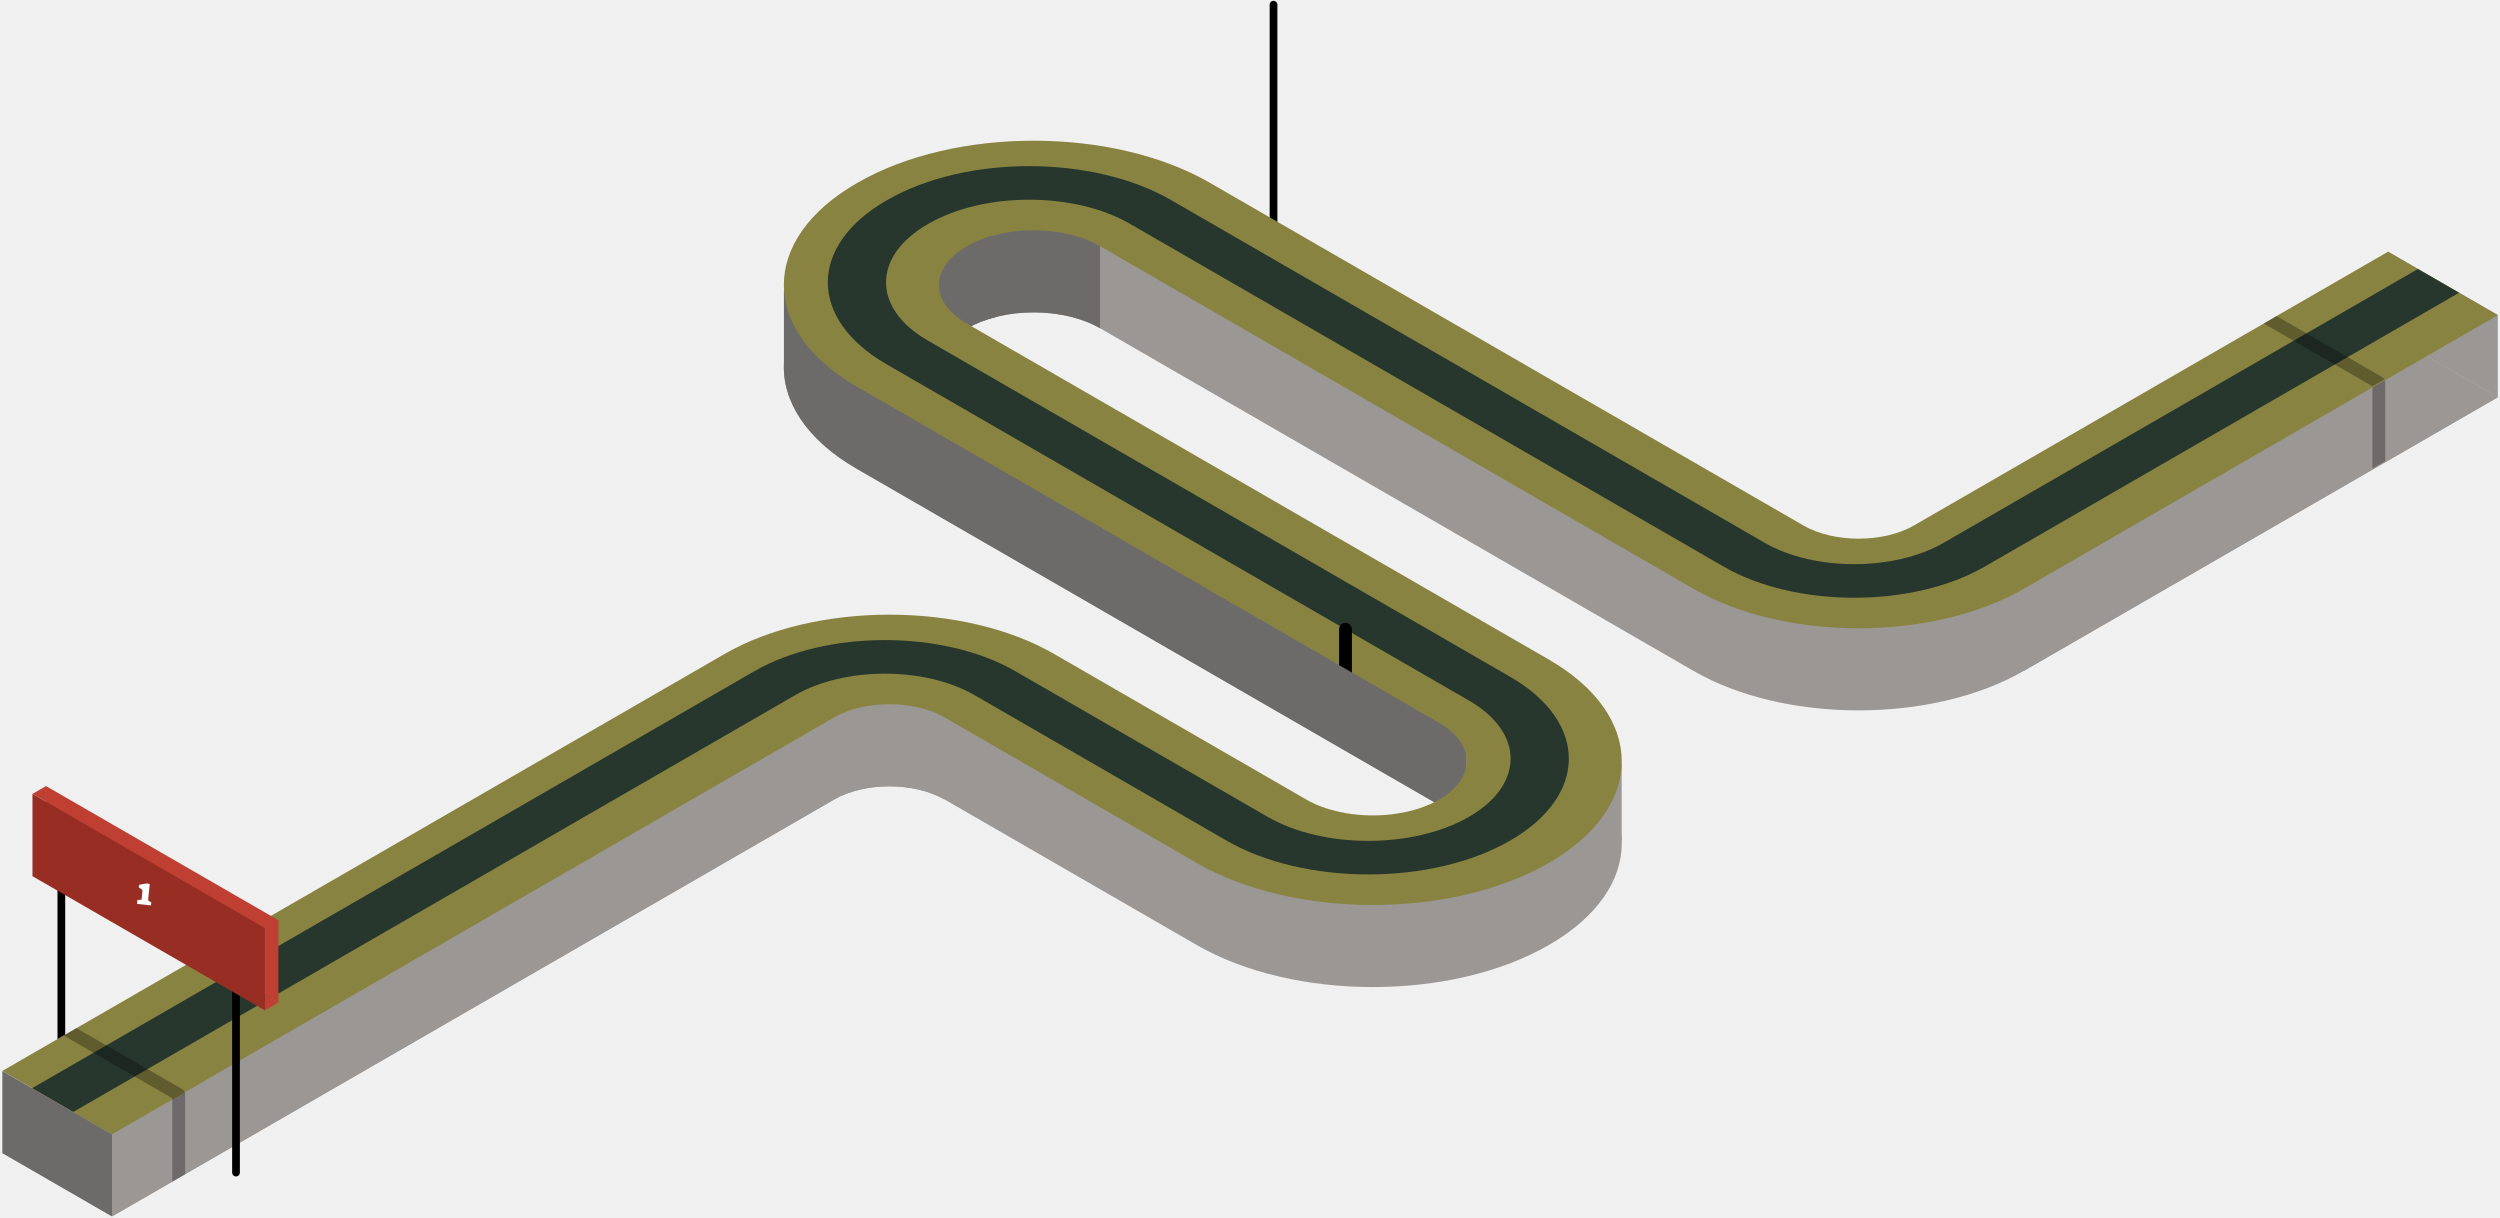
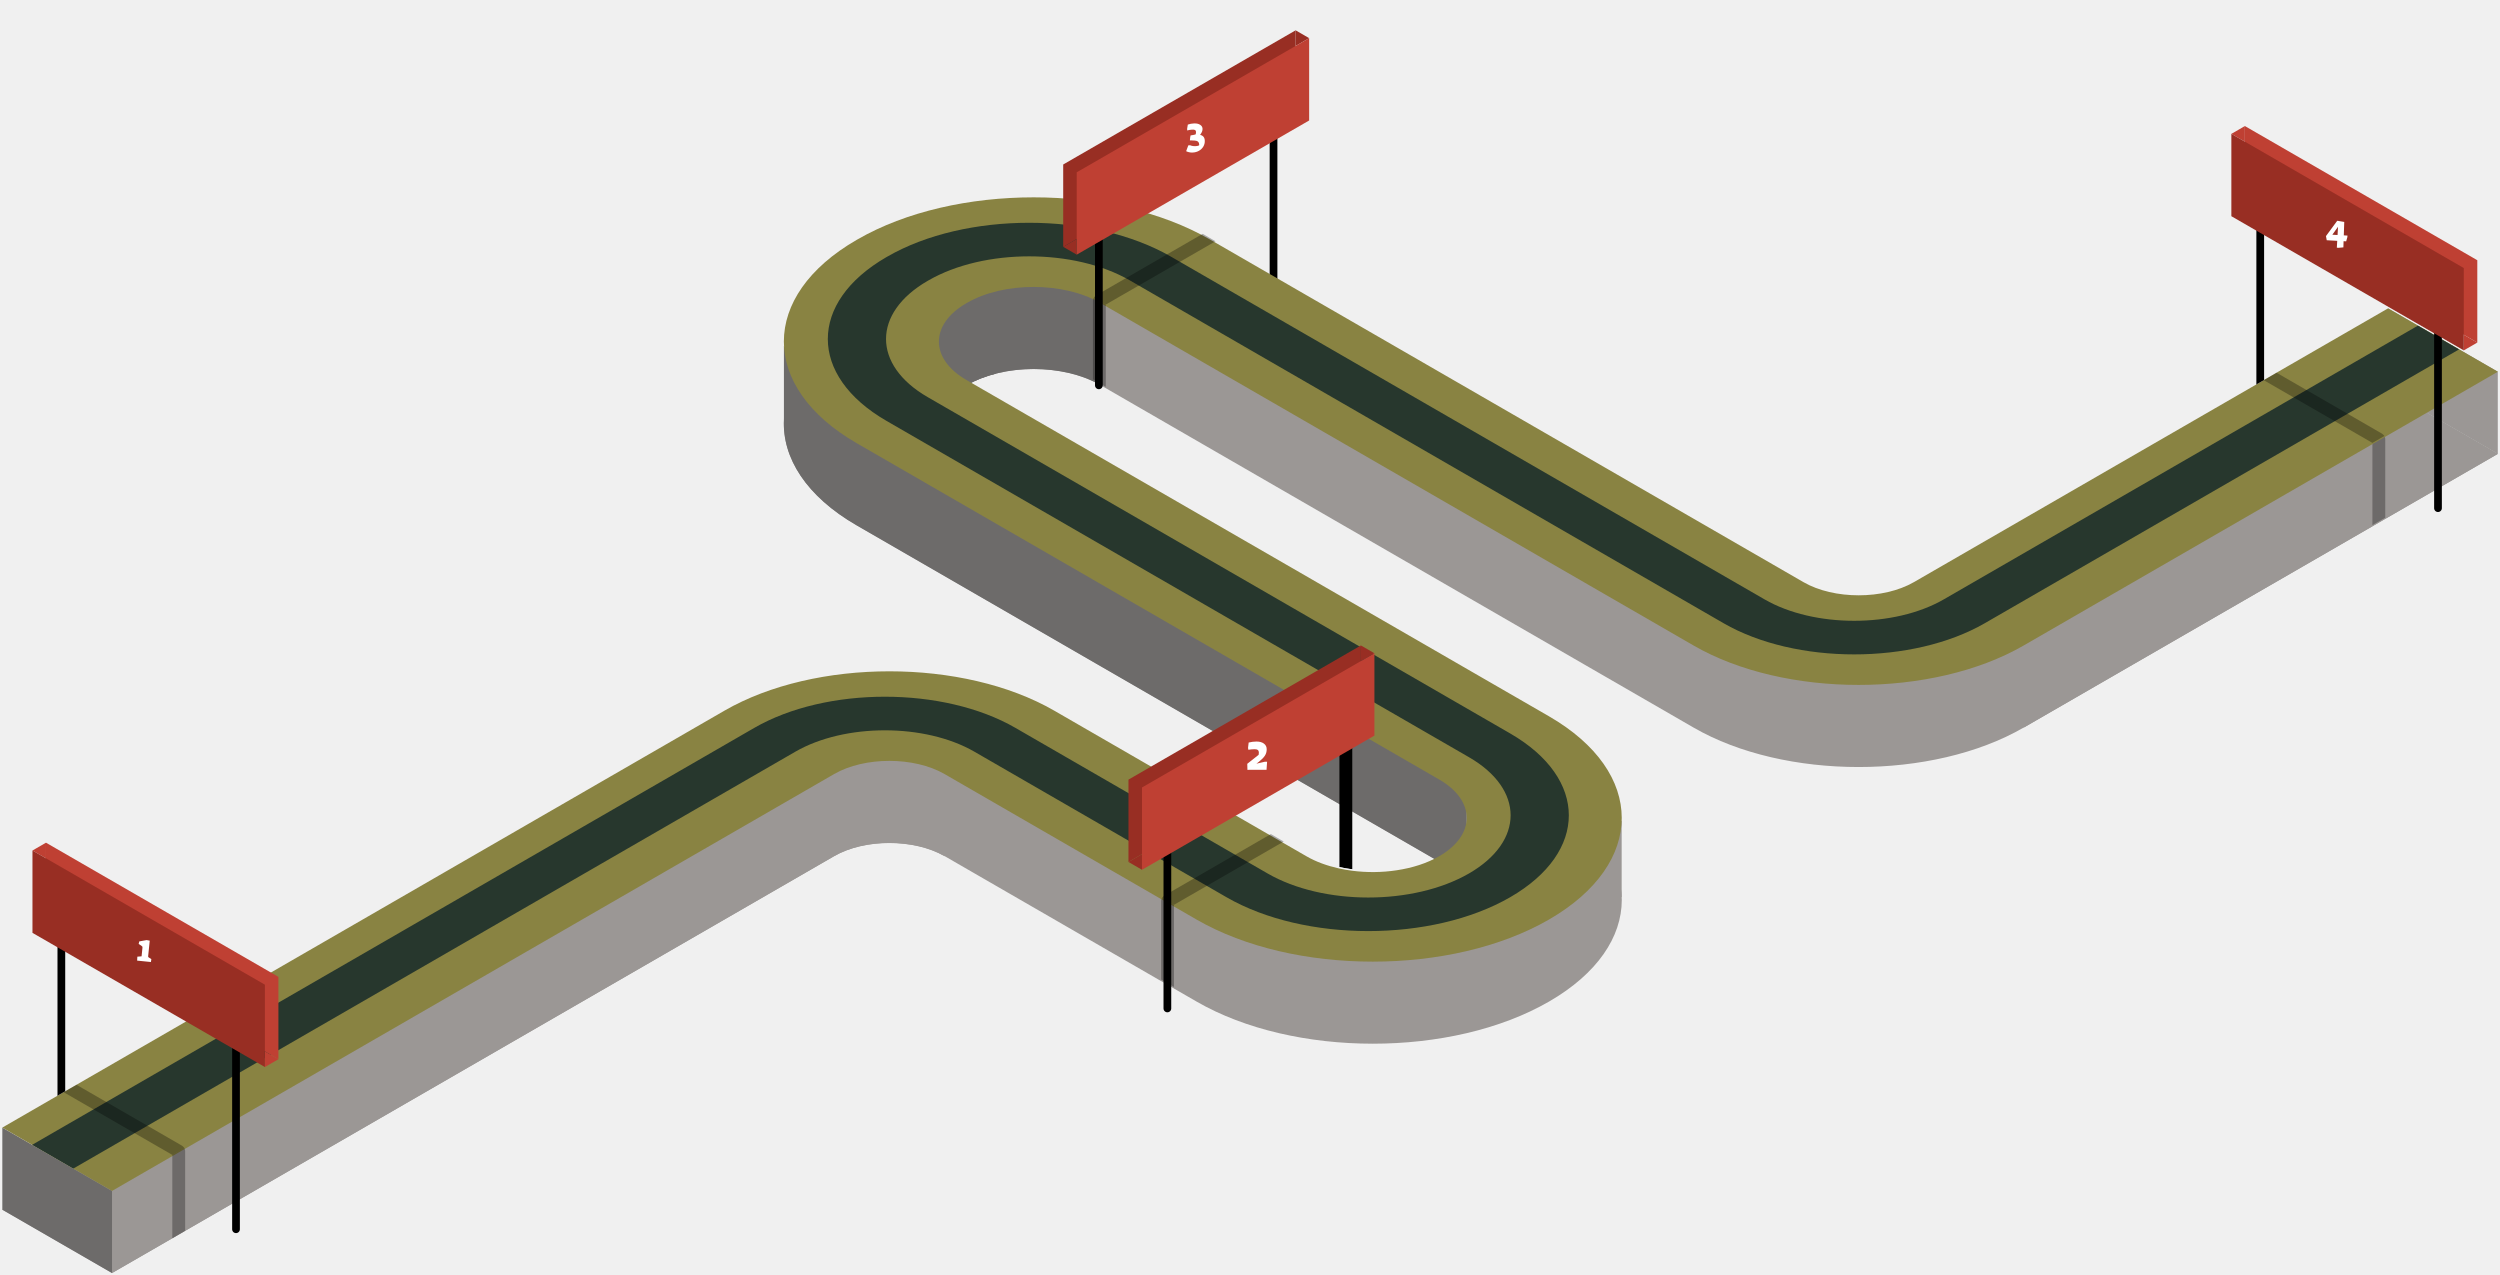
- <svg xmlns="http://www.w3.org/2000/svg" width="971" height="473" viewBox="0 0 971 473" fill="none">
-   <path d="M970.139 154.291L785.944 260.617C750.612 281.014 693.157 281.014 657.825 260.617L454.856 143.421L437.007 133.109L427.253 127.473C416.331 121.175 400.192 119.692 386.844 123.094C382.797 124.106 378.976 125.572 375.678 127.473L375.364 127.648C370.897 130.23 367.826 133.318 366.169 136.599C362.557 143.752 365.628 151.796 375.364 157.414L569.609 269.568L601.609 288.045C639.331 309.837 639.331 345.273 601.609 367.031C563.904 388.823 502.523 388.823 464.784 367.031L366.867 310.5C355.037 303.661 335.81 303.661 323.98 310.5L43.526 472.415L0.918 447.814L43.526 423.212L281.373 285.899C285.717 283.386 290.393 281.188 295.331 279.286C316.67 271.103 342.754 268.713 366.884 272.08C382.5 274.261 397.331 278.867 409.492 285.899L507.408 342.429C521.628 350.63 544.764 350.63 559.001 342.429C566.608 338.05 570.15 332.17 569.609 326.395C569.156 321.405 565.614 316.45 559.001 312.646L332.756 182.015C313.18 170.726 303.758 155.739 304.509 140.891C304.84 134.208 307.23 127.578 311.697 121.314C316.408 114.649 323.439 108.421 332.774 103.029L333.088 102.855C337.921 100.081 343.12 97.655 348.617 95.579C372.153 86.698 400.96 84.36 427.288 88.53C427.445 88.565 427.585 88.582 427.742 88.6C430.882 89.106 433.988 89.717 437.042 90.415C443.236 91.81 449.22 93.607 454.891 95.771C460.195 97.795 465.22 100.15 469.896 102.837L657.86 211.362L700.467 235.963C712.297 242.803 731.524 242.803 743.354 235.963L785.961 211.362L927.532 129.637L970.139 154.238V154.291Z" fill="#9B9795" />
-   <path d="M304.474 112.365V140.944H327.296C319.688 131.418 312.081 121.891 304.474 112.365Z" fill="#6D6B6A" />
-   <path d="M427.254 88.582V127.508C413.034 119.29 389.899 119.29 375.661 127.508L375.347 127.683C370.881 130.265 367.81 133.353 366.152 136.633H348.582V95.614C372.119 86.733 400.926 84.395 427.254 88.565V88.582Z" fill="#6D6B6A" />
-   <path d="M366.867 272.132V310.552C355.038 303.73 335.793 303.73 323.981 310.552L71.913 456.066L66.924 458.963L43.509 472.467V423.247L281.339 285.933C285.683 283.421 290.359 281.223 295.297 279.338C316.635 271.155 342.72 268.747 366.85 272.132H366.867Z" fill="#9B9795" />
-   <path d="M970.157 154.291L926.276 179.625L921.303 182.504L785.961 260.635V211.415L927.532 129.689L970.157 154.291Z" fill="#9B9795" />
-   <path d="M970.14 122.396V154.291L927.532 129.689V97.795L970.14 122.396Z" fill="#9B9795" />
-   <path d="M629.856 296.699V326.448H601.102L629.856 296.699Z" fill="#9B9795" />
-   <path d="M569.574 269.602V326.447C569.121 321.457 565.579 316.502 558.966 312.698L332.721 182.067C313.145 170.778 303.723 155.791 304.474 140.943C304.805 134.26 307.195 127.63 311.662 121.366C316.373 114.701 323.404 108.472 332.739 103.081L333.053 102.907C337.886 100.132 343.085 97.707 348.581 95.631L386.844 123.128C382.796 124.14 378.975 125.606 375.678 127.508L375.364 127.682C370.897 130.265 367.826 133.353 366.169 136.633C362.557 143.787 365.628 151.83 375.364 157.448L569.609 269.602H569.574Z" fill="#6D6B6A" />
+ <svg xmlns="http://www.w3.org/2000/svg" width="971" height="495" viewBox="0 0 971 495" fill="none">
+   <path d="M970.139 176.291L785.944 282.617C750.612 303.014 693.157 303.014 657.825 282.617L454.856 165.421L437.007 155.109L427.253 149.473C416.331 143.175 400.192 141.692 386.844 145.094C382.797 146.106 378.976 147.572 375.678 149.473L375.364 149.648C370.897 152.23 367.826 155.318 366.169 158.599C362.557 165.752 365.628 173.796 375.364 179.414L569.609 291.568L601.609 310.045C639.331 331.837 639.331 367.273 601.609 389.031C563.904 410.823 502.523 410.823 464.784 389.031L366.867 332.5C355.037 325.661 335.81 325.661 323.98 332.5L43.526 494.415L0.918 469.814L43.526 445.212L281.373 307.899C285.717 305.386 290.393 303.188 295.331 301.286C316.67 293.103 342.754 290.713 366.884 294.08C382.5 296.261 397.331 300.867 409.492 307.899L507.408 364.429C521.628 372.63 544.764 372.63 559.001 364.429C566.608 360.05 570.15 354.17 569.609 348.395C569.156 343.405 565.614 338.45 559.001 334.646L332.756 204.015C313.18 192.726 303.758 177.739 304.509 162.891C304.84 156.208 307.23 149.578 311.697 143.314C316.408 136.649 323.439 130.421 332.774 125.029L333.088 124.855C337.921 122.081 343.12 119.655 348.617 117.579C372.153 108.698 400.96 106.36 427.288 110.53C427.445 110.565 427.585 110.582 427.742 110.6C430.882 111.106 433.988 111.717 437.042 112.414C443.236 113.81 449.22 115.607 454.891 117.771C460.195 119.795 465.22 122.15 469.896 124.837L657.86 233.362L700.467 257.963C712.297 264.803 731.524 264.803 743.354 257.963L785.961 233.362L927.532 151.637L970.139 176.238V176.291Z" fill="#9B9795" />
+   <path d="M304.474 134.364V162.944H327.296C319.688 153.417 312.081 143.891 304.474 134.364Z" fill="#6D6B6A" />
+   <path d="M427.254 110.582V149.508C413.034 141.29 389.899 141.29 375.661 149.508L375.347 149.683C370.881 152.265 367.81 155.353 366.152 158.633H348.582V117.614C372.119 108.733 400.926 106.395 427.254 110.565V110.582Z" fill="#6D6B6A" />
+   <path d="M366.867 294.132V332.552C355.038 325.73 335.793 325.73 323.981 332.552L71.913 478.066L66.924 480.963L43.509 494.467V445.247L281.339 307.933C285.683 305.421 290.359 303.223 295.297 301.338C316.635 293.155 342.72 290.747 366.85 294.132H366.867Z" fill="#9B9795" />
+   <path d="M970.157 176.291L926.276 201.625L921.303 204.504L785.961 282.635V233.415L927.532 151.689L970.157 176.291Z" fill="#9B9795" />
+   <path d="M970.14 144.396V176.291L927.532 151.689V119.795L970.14 144.396Z" fill="#9B9795" />
+   <path d="M629.856 318.699V348.448H601.102L629.856 318.699Z" fill="#9B9795" />
+   <path d="M569.574 291.602V348.447C569.121 343.457 565.579 338.502 558.966 334.698L332.721 204.067C313.145 192.778 303.723 177.791 304.474 162.943C304.805 156.26 307.195 149.63 311.662 143.366C316.373 136.701 323.404 130.472 332.739 125.081L333.053 124.907C337.886 122.132 343.085 119.707 348.581 117.631L386.844 145.128C382.796 146.14 378.975 147.606 375.678 149.508L375.364 149.682C370.897 152.265 367.826 155.353 366.169 158.633C362.557 165.787 365.628 173.83 375.364 179.448L569.609 291.602H569.574Z" fill="#6D6B6A" />
  <g style="mix-blend-mode:multiply" opacity="0.3">
-     <path d="M926.433 148.604V179.067L921.443 181.946V150.052L926.084 147.382C926.084 147.382 926.171 147.522 926.206 147.592C926.241 147.661 926.258 147.749 926.293 147.819C926.293 147.888 926.346 147.958 926.363 148.028C926.381 148.098 926.398 148.185 926.398 148.255C926.398 148.342 926.433 148.429 926.433 148.516C926.433 148.516 926.433 148.569 926.433 148.604Z" fill="black" />
+     <path d="M926.433 170.604V201.067L921.443 203.946V172.052L926.084 169.382C926.084 169.382 926.171 169.522 926.206 169.592C926.241 169.661 926.258 169.749 926.293 169.819C926.293 169.888 926.346 169.958 926.363 170.028C926.381 170.098 926.398 170.185 926.398 170.255C926.398 170.342 926.433 170.429 926.433 170.516C926.433 170.516 926.433 170.569 926.433 170.604Z" fill="black" />
  </g>
-   <path d="M0.901 415.972V447.866L43.508 472.467V440.573L0.901 415.972Z" fill="#6D6B6A" />
-   <path d="M494.637 1.816V88.497" stroke="black" stroke-width="3" stroke-miterlimit="10" stroke-linecap="round" />
-   <path d="M970.14 122.396L925.927 147.922L921.286 150.591L785.944 228.74C750.612 249.119 693.14 249.119 657.825 228.74L427.236 95.596C413.016 87.396 389.863 87.396 375.643 95.596L375.329 95.771C361.109 103.989 361.109 117.354 375.329 125.571L601.591 256.185C639.313 277.96 639.313 313.396 601.591 335.171C563.852 356.946 502.488 356.946 464.766 335.171L366.867 278.64C355.038 271.818 335.793 271.818 323.981 278.64L43.508 440.555L0.901 415.954L24.735 402.188L29.724 399.309L281.373 254.022C316.705 233.643 374.178 233.643 409.474 254.022L503.151 308.11L507.391 310.552C511.107 312.716 515.469 314.286 520.11 315.316C521.733 315.682 523.408 315.961 525.101 316.188C530.823 316.938 536.79 316.886 542.478 316.013C548.533 315.106 554.256 313.292 559.001 310.552C573.221 302.352 573.221 288.987 559.001 280.769L542.478 271.225L525.101 261.193L521.838 259.308L520.11 258.314L332.757 150.138C295.017 128.363 295.017 92.909 332.757 71.152L333.071 70.978C370.793 49.203 432.174 49.203 469.878 70.978L700.468 204.104C712.28 210.926 731.525 210.926 743.354 204.104L878.696 125.973L879.255 125.641L883.669 123.076L884.227 122.745L927.532 97.76L970.157 122.361L970.14 122.396Z" fill="#898342" />
-   <path d="M28.451 431.884L12.469 422.655L292.941 260.722C320.927 244.566 366.449 244.566 394.417 260.722L492.334 317.253C513.899 329.711 548.987 329.711 570.552 317.253C592.118 304.795 592.118 284.538 570.552 272.098L344.307 141.467C313.931 123.932 313.931 95.388 344.307 77.853L344.621 77.678C374.998 60.143 424.427 60.143 454.804 77.678L685.393 210.822C704.568 221.884 735.747 221.884 754.922 210.822L939.118 104.478L955.1 113.708L770.904 220.052C742.918 236.208 697.397 236.208 669.428 220.052L438.839 86.908C417.274 74.45 382.186 74.45 360.621 86.908L360.307 87.082C338.742 99.54 338.742 119.797 360.307 132.237L586.552 262.868C616.928 280.403 616.928 308.948 586.552 326.483C556.175 344.018 506.746 344.018 476.369 326.483L378.453 269.952C359.277 258.89 328.098 258.89 308.923 269.952L28.451 431.884Z" fill="#27372D" />
-   <path d="M525.083 244.409V261.229L520.093 258.35V244.409C520.093 243.031 521.21 241.914 522.588 241.914C523.966 241.914 525.083 243.031 525.083 244.409Z" fill="black" />
-   <mask id="mask0_1_243" style="mask-type:luminance" maskUnits="userSpaceOnUse" x="1" y="289" width="116" height="182">
-     <path d="M1.041 301.951C1.006 301.777 8.579 411.523 8.579 411.523L27.37 400.653L77.026 415.972V470.566L116.615 447.71V336.986L35.361 289.895L1.024 301.951H1.041Z" fill="white" />
+   <path d="M0.901 437.972V469.866L43.508 494.467V462.573L0.901 437.972Z" fill="#6D6B6A" />
+   <path d="M494.637 23.816V110.497" stroke="black" stroke-width="3" stroke-miterlimit="10" stroke-linecap="round" />
+   <path d="M970.14 144.396L925.927 169.922L921.286 172.591L785.944 250.74C750.612 271.119 693.14 271.119 657.825 250.74L427.236 117.596C413.016 109.396 389.863 109.396 375.643 117.596L375.329 117.771C361.109 125.989 361.109 139.354 375.329 147.571L601.591 278.185C639.313 299.96 639.313 335.396 601.591 357.171C563.852 378.946 502.488 378.946 464.766 357.171L366.867 300.64C355.038 293.818 335.793 293.818 323.981 300.64L43.508 462.555L0.901 437.954L24.735 424.188L29.724 421.309L281.373 276.022C316.705 255.643 374.178 255.643 409.474 276.022L503.151 330.11L507.391 332.552C511.107 334.716 515.469 336.286 520.11 337.316C521.733 337.682 523.408 337.961 525.101 338.188C530.823 338.938 536.79 338.886 542.478 338.013C548.533 337.106 554.256 335.292 559.001 332.552C573.221 324.352 573.221 310.987 559.001 302.769L542.478 293.225L525.101 283.193L521.838 281.308L520.11 280.314L332.757 172.138C295.017 150.363 295.017 114.909 332.757 93.152L333.071 92.978C370.793 71.203 432.174 71.203 469.878 92.978L700.468 226.104C712.28 232.926 731.525 232.926 743.354 226.104L878.696 147.973L879.255 147.641L883.669 145.076L884.227 144.745L927.532 119.76L970.157 144.361L970.14 144.396Z" fill="#898342" />
+   <path d="M28.451 453.884L12.469 444.655L292.941 282.722C320.927 266.566 366.449 266.566 394.417 282.722L492.334 339.253C513.899 351.711 548.987 351.711 570.552 339.253C592.118 326.795 592.118 306.538 570.552 294.098L344.307 163.467C313.931 145.932 313.931 117.388 344.307 99.853L344.621 99.678C374.998 82.143 424.427 82.143 454.804 99.678L685.393 232.822C704.568 243.884 735.747 243.884 754.922 232.822L939.118 126.478L955.1 135.708L770.904 242.052C742.918 258.208 697.397 258.208 669.428 242.052L438.839 108.908C417.274 96.45 382.186 96.45 360.621 108.908L360.307 109.082C338.742 121.54 338.742 141.797 360.307 154.237L586.552 284.868C616.928 302.403 616.928 330.948 586.552 348.483C556.175 366.018 506.746 366.018 476.369 348.483L378.453 291.952C359.277 280.89 328.098 280.89 308.923 291.952L28.451 453.884Z" fill="#27372D" />
+   <path d="M525.083 266.409V283.229L520.093 280.35V266.409C520.093 265.031 521.21 263.914 522.588 263.914C523.966 263.914 525.083 265.031 525.083 266.409Z" fill="black" />
+   <mask id="mask0_1_243" style="mask-type:luminance" maskUnits="userSpaceOnUse" x="1" y="311" width="116" height="182">
+     <path d="M1.041 323.951C1.006 323.777 8.579 433.523 8.579 433.523L27.37 422.653L77.026 437.972V492.566L116.615 469.71V358.986L35.361 311.895L1.024 323.951H1.041Z" fill="white" />
  </mask>
  <g mask="url(#mask0_1_243)">
-     <path d="M23.829 329.606V416.269" stroke="black" stroke-width="3" stroke-miterlimit="10" stroke-linecap="round" />
-     <path d="M91.666 368.776V455.439" stroke="black" stroke-width="3" stroke-miterlimit="10" stroke-linecap="round" />
-     <path d="M108.136 389.398L17.861 337.265V305.3L108.136 357.417V389.398Z" fill="#BF4033" />
-     <path d="M17.861 305.302L12.609 308.338L17.861 311.374V305.302Z" fill="#BF4033" />
-     <path d="M102.885 392.436L108.137 389.4L102.885 386.347V392.436Z" fill="#BF4033" />
-     <path d="M102.884 392.435L12.61 340.319V308.337L102.884 360.453V392.435Z" fill="#982E23" />
-     <path d="M53.346 349.57L54.988 349.437L55.333 346.08C55.354 345.881 55.347 345.755 55.312 345.701C55.288 345.638 55.188 345.542 55.01 345.414L53.855 344.616L54.091 343.645L56.949 343.125L58.162 343.355L57.559 349.219C57.536 349.448 57.531 349.593 57.545 349.655C57.568 349.718 57.646 349.791 57.778 349.875L58.782 350.521L58.621 351.65L53.264 351.1L53.346 349.57Z" fill="white" />
+     <path d="M23.829 351.606V438.269" stroke="black" stroke-width="3" stroke-miterlimit="10" stroke-linecap="round" />
+     <path d="M91.666 390.776V477.439" stroke="black" stroke-width="3" stroke-miterlimit="10" stroke-linecap="round" />
+     <path d="M108.136 411.398L17.861 359.265V327.3L108.136 379.417V411.398Z" fill="#BF4033" />
+     <path d="M17.861 327.302L12.609 330.338L17.861 333.374V327.302Z" fill="#BF4033" />
+     <path d="M102.885 414.436L108.137 411.4L102.885 408.347V414.436Z" fill="#BF4033" />
+     <path d="M102.884 414.435L12.61 362.319V330.337L102.884 382.453V414.435Z" fill="#982E23" />
+     <path d="M53.346 371.57L54.988 371.437L55.333 368.08C55.354 367.881 55.347 367.755 55.312 367.701C55.288 367.638 55.188 367.542 55.01 367.414L53.855 366.616L54.091 365.645L56.949 365.125L58.162 365.355L57.559 371.219C57.536 371.448 57.531 371.593 57.545 371.655C57.568 371.718 57.646 371.791 57.778 371.875L58.782 372.521L58.621 373.65L53.264 373.1L53.346 371.57Z" fill="white" />
  </g>
  <g style="mix-blend-mode:multiply" opacity="0.3">
-     <path d="M71.914 425.133V456.068L66.924 458.964V426.564L71.565 423.894C71.565 423.894 71.652 424.034 71.687 424.104C71.722 424.173 71.74 424.26 71.775 424.33C71.775 424.4 71.827 424.47 71.844 424.54C71.862 424.609 71.879 424.697 71.879 424.766C71.879 424.854 71.914 424.941 71.914 425.028C71.914 425.028 71.914 425.081 71.914 425.115V425.133Z" fill="black" />
+     <path d="M71.914 447.133V478.068L66.924 480.964V448.564L71.565 445.894C71.565 445.894 71.652 446.034 71.687 446.104C71.722 446.173 71.74 446.26 71.775 446.33C71.775 446.4 71.827 446.47 71.844 446.54C71.862 446.609 71.879 446.697 71.879 446.766C71.879 446.854 71.914 446.941 71.914 447.028C71.914 447.028 71.914 447.081 71.914 447.115V447.133Z" fill="black" />
  </g>
  <g style="mix-blend-mode:multiply" opacity="0.3">
-     <path d="M71.566 423.894L66.924 426.564L24.718 402.206L29.709 399.328L70.658 422.969L70.711 423.022C70.711 423.022 70.885 423.126 70.938 423.179C70.99 423.231 71.06 423.283 71.112 423.336C71.182 423.388 71.234 423.458 71.287 423.51C71.339 423.563 71.409 423.632 71.444 423.685C71.496 423.754 71.548 423.824 71.583 423.877L71.566 423.894Z" fill="black" />
+     <path d="M71.566 445.894L66.924 448.564L24.718 424.206L29.709 421.328L70.658 444.969L70.711 445.022C70.711 445.022 70.885 445.126 70.938 445.179C70.99 445.231 71.06 445.283 71.112 445.336C71.182 445.388 71.234 445.458 71.287 445.51C71.339 445.563 71.409 445.632 71.444 445.685C71.496 445.754 71.548 445.824 71.583 445.877L71.566 445.894Z" fill="black" />
  </g>
  <g style="mix-blend-mode:multiply" opacity="0.3">
-     <path d="M926.084 147.348L921.443 150.017L879.237 125.66L883.652 123.095L884.21 122.764L925.16 146.423L925.212 146.475C925.212 146.475 925.387 146.58 925.439 146.632C925.491 146.684 925.561 146.737 925.613 146.789C925.683 146.842 925.736 146.911 925.788 146.964C925.84 147.016 925.91 147.086 925.945 147.138C925.997 147.208 926.05 147.278 926.084 147.33V147.348Z" fill="black" />
+     <path d="M926.084 169.348L921.443 172.017L879.237 147.66L883.652 145.095L884.21 144.764L925.16 168.423L925.212 168.475C925.212 168.475 925.387 168.58 925.439 168.632C925.491 168.684 925.561 168.737 925.613 168.789C925.683 168.842 925.736 168.911 925.788 168.964C925.84 169.016 925.91 169.086 925.945 169.138C925.997 169.208 926.05 169.278 926.084 169.33V169.348Z" fill="black" />
+   </g>
+   <mask id="mask1_1_243" style="mask-type:luminance" maskUnits="userSpaceOnUse" x="406" y="0" width="111" height="166">
+     <path d="M503.221 0.365L516.883 6.873V119.498L482.092 99.416L429.487 165.822L406.299 155.353V48.172L503.221 0.365Z" fill="white" />
+   </mask>
+   <g mask="url(#mask1_1_243)">
+     <g style="mix-blend-mode:multiply" opacity="0.3">
+       <path d="M424.846 115.626L429.487 118.295L472.112 93.711L467.122 90.815L425.754 114.701L425.701 114.753C425.701 114.753 425.527 114.858 425.474 114.91C425.422 114.963 425.352 115.015 425.3 115.067C425.23 115.12 425.178 115.189 425.125 115.242C425.073 115.294 425.003 115.364 424.968 115.416C424.916 115.486 424.864 115.556 424.829 115.608L424.846 115.626Z" fill="black" />
+     </g>
+     <g style="mix-blend-mode:multiply" opacity="0.3">
+       <path d="M424.497 116.881V147.345L429.488 150.224V118.329L424.846 115.66C424.846 115.66 424.759 115.799 424.724 115.869C424.689 115.939 424.672 116.026 424.637 116.096C424.637 116.166 424.585 116.235 424.567 116.305C424.55 116.375 424.532 116.462 424.532 116.532C424.532 116.619 424.497 116.707 424.497 116.794C424.497 116.794 424.497 116.846 424.497 116.881Z" fill="black" />
+     </g>
+     <path d="M426.8 62.983V149.664" stroke="black" stroke-width="3" stroke-miterlimit="10" stroke-linecap="round" />
+     <path d="M412.947 95.874L503.221 43.758V11.776L412.947 63.892V95.874Z" fill="#982E23" />
+     <path d="M503.221 11.776L508.472 14.812L503.221 17.848V11.776Z" fill="#982E23" />
+     <path d="M418.198 98.91L412.947 95.874L418.198 92.838V98.91Z" fill="#982E23" />
+     <path d="M508.473 14.812V46.794L468.152 70.07L418.199 98.911V66.911L422.543 64.416L477.067 32.941L499.313 20.099L508.473 14.812Z" fill="#BF4033" />
+     <path d="M463.204 59.248C462.735 59.267 462.28 59.226 461.838 59.126C461.408 59.036 461.029 58.902 460.701 58.722L461.541 56.448L462.244 56.42C462.852 56.684 463.572 56.8 464.403 56.767C465.096 56.74 465.561 56.604 465.797 56.36C465.785 55.784 465.64 55.358 465.362 55.08C465.084 54.792 464.661 54.633 464.094 54.602L463.019 54.548C462.635 54.542 462.346 54.532 462.153 54.518C462.208 53.726 462.295 53.087 462.414 52.602C463.136 52.489 463.613 52.406 463.846 52.354C464.078 52.302 464.273 52.236 464.43 52.155C464.503 51.832 464.539 51.526 464.538 51.238C464.514 50.886 464.392 50.646 464.174 50.516C463.966 50.385 463.601 50.33 463.078 50.35C462.46 50.375 461.802 50.481 461.105 50.668L461.092 49.932L461.352 48.385C462.11 48.12 462.915 47.971 463.768 47.938C464.727 47.9 465.508 48.072 466.11 48.454C466.722 48.825 467.042 49.346 467.068 50.017C467.083 50.391 467.012 50.767 466.856 51.147C466.701 51.526 466.455 51.936 466.12 52.377C466.724 52.524 467.172 52.783 467.464 53.156C467.756 53.519 467.914 54.019 467.939 54.659C467.972 55.48 467.782 56.234 467.372 56.923C466.972 57.611 466.401 58.162 465.659 58.575C464.928 58.989 464.11 59.213 463.204 59.248Z" fill="white" />
+   </g>
+   <mask id="mask2_1_243" style="mask-type:luminance" maskUnits="userSpaceOnUse" x="430" y="235" width="113" height="166">
+     <path d="M542.601 245.297V337.473C536.913 338.346 530.928 338.381 525.223 337.648C523.531 337.439 521.873 337.142 520.233 336.776C515.592 335.746 511.247 334.158 507.514 332.012L503.274 329.57V327.895L465.116 350.245V400.582H430.883V295.808L532.464 235.195L542.601 245.332V245.297Z" fill="white" />
+   </mask>
+   <g mask="url(#mask2_1_243)">
+     <g style="mix-blend-mode:multiply" opacity="0.3">
+       <path d="M451.332 348.761L455.973 351.431L498.598 326.847L493.608 323.951L452.239 347.837L452.187 347.889C452.187 347.889 452.012 347.994 451.96 348.046C451.908 348.098 451.838 348.151 451.786 348.203C451.716 348.255 451.663 348.325 451.611 348.378C451.559 348.43 451.489 348.5 451.454 348.552C451.402 348.622 451.349 348.692 451.315 348.744L451.332 348.761Z" fill="black" />
+     </g>
+     <g style="mix-blend-mode:multiply" opacity="0.3">
+       <path d="M450.983 350V380.464L455.973 383.343V351.448L451.332 348.779C451.332 348.779 451.245 348.918 451.21 348.988C451.175 349.058 451.158 349.145 451.123 349.215C451.123 349.285 451.071 349.355 451.053 349.424C451.036 349.494 451.018 349.581 451.018 349.651C451.018 349.738 450.983 349.826 450.983 349.913C450.983 349.913 450.983 349.965 450.983 350Z" fill="black" />
+     </g>
+     <path d="M453.408 305.002V391.682" stroke="black" stroke-width="3" stroke-miterlimit="10" stroke-linecap="round" />
+     <path d="M525.223 282.652V337.63C523.531 337.42 521.873 337.124 520.233 336.757V279.773L525.223 282.652Z" fill="black" />
+     <path d="M438.298 334.786L528.573 282.67V250.688L438.298 302.804V334.786Z" fill="#982E23" />
+     <path d="M528.573 250.689L533.825 253.725L528.573 256.779V250.689Z" fill="#982E23" />
+     <path d="M443.55 337.822L438.298 334.786L443.55 331.75V337.822Z" fill="#982E23" />
+     <path d="M443.55 337.822L533.825 285.705V253.724L443.55 305.857V337.822Z" fill="#BF4033" />
+     <path d="M484.439 296.664C484.652 296.477 484.978 296.216 485.417 295.882C485.856 295.534 486.215 295.253 486.495 295.039C487.746 294.077 488.531 293.455 488.851 293.174C488.917 292.881 488.949 292.601 488.949 292.334C488.948 291.867 488.814 291.527 488.547 291.315C488.293 291.102 487.886 290.996 487.326 290.997C486.619 290.999 485.793 291.068 484.846 291.203L484.745 290.423L484.98 288.403C485.979 288.147 486.993 288.018 488.019 288.016C489.233 288.013 490.193 288.278 490.901 288.809C491.622 289.341 491.984 290.074 491.986 291.007C491.988 291.967 491.743 292.814 491.252 293.549C490.76 294.283 489.948 295.098 488.817 295.994L487.979 296.616L491.317 295.849L492.137 295.847L491.924 298.987L484.504 299.004L484.439 296.664Z" fill="white" />
+   </g>
+   <mask id="mask3_1_243" style="mask-type:luminance" maskUnits="userSpaceOnUse" x="860" y="42" width="108" height="167">
+     <path d="M863.535 156.732L890.212 141.326L932.733 165.997V208.988H967.628V96.38L873.026 42.292H860.935L863.535 156.732Z" fill="white" />
+   </mask>
+   <g mask="url(#mask3_1_243)">
+     <path d="M877.876 73.279V159.942" stroke="black" stroke-width="3" stroke-miterlimit="10" stroke-linecap="round" />
+     <path d="M946.917 110.705V197.368" stroke="black" stroke-width="3" stroke-miterlimit="10" stroke-linecap="round" />
+     <path d="M962.184 133.054L871.909 80.937V48.956L962.184 101.072V133.054Z" fill="#BF4033" />
+     <path d="M871.91 48.958L866.658 51.993L871.91 55.029V48.958Z" fill="#BF4033" />
+     <path d="M956.933 136.091L962.185 133.055L956.933 130.02V136.091Z" fill="#BF4033" />
+     <path d="M956.932 136.09L866.658 83.974V51.992L956.932 104.109V136.09Z" fill="#982E23" />
+     <path d="M907.777 93.539L903.704 93.309L903.404 91.699L907.783 85.742L910.506 86.197L910.331 91.415L911.754 91.496L911.721 92.08L911.252 93.736L910.248 93.679L910.173 96.079L908.345 96.246L907.627 96.205L907.777 93.539ZM907.905 91.278L908.086 88.088L905.883 91.164L907.905 91.278Z" fill="white" />
  </g>
</svg>
